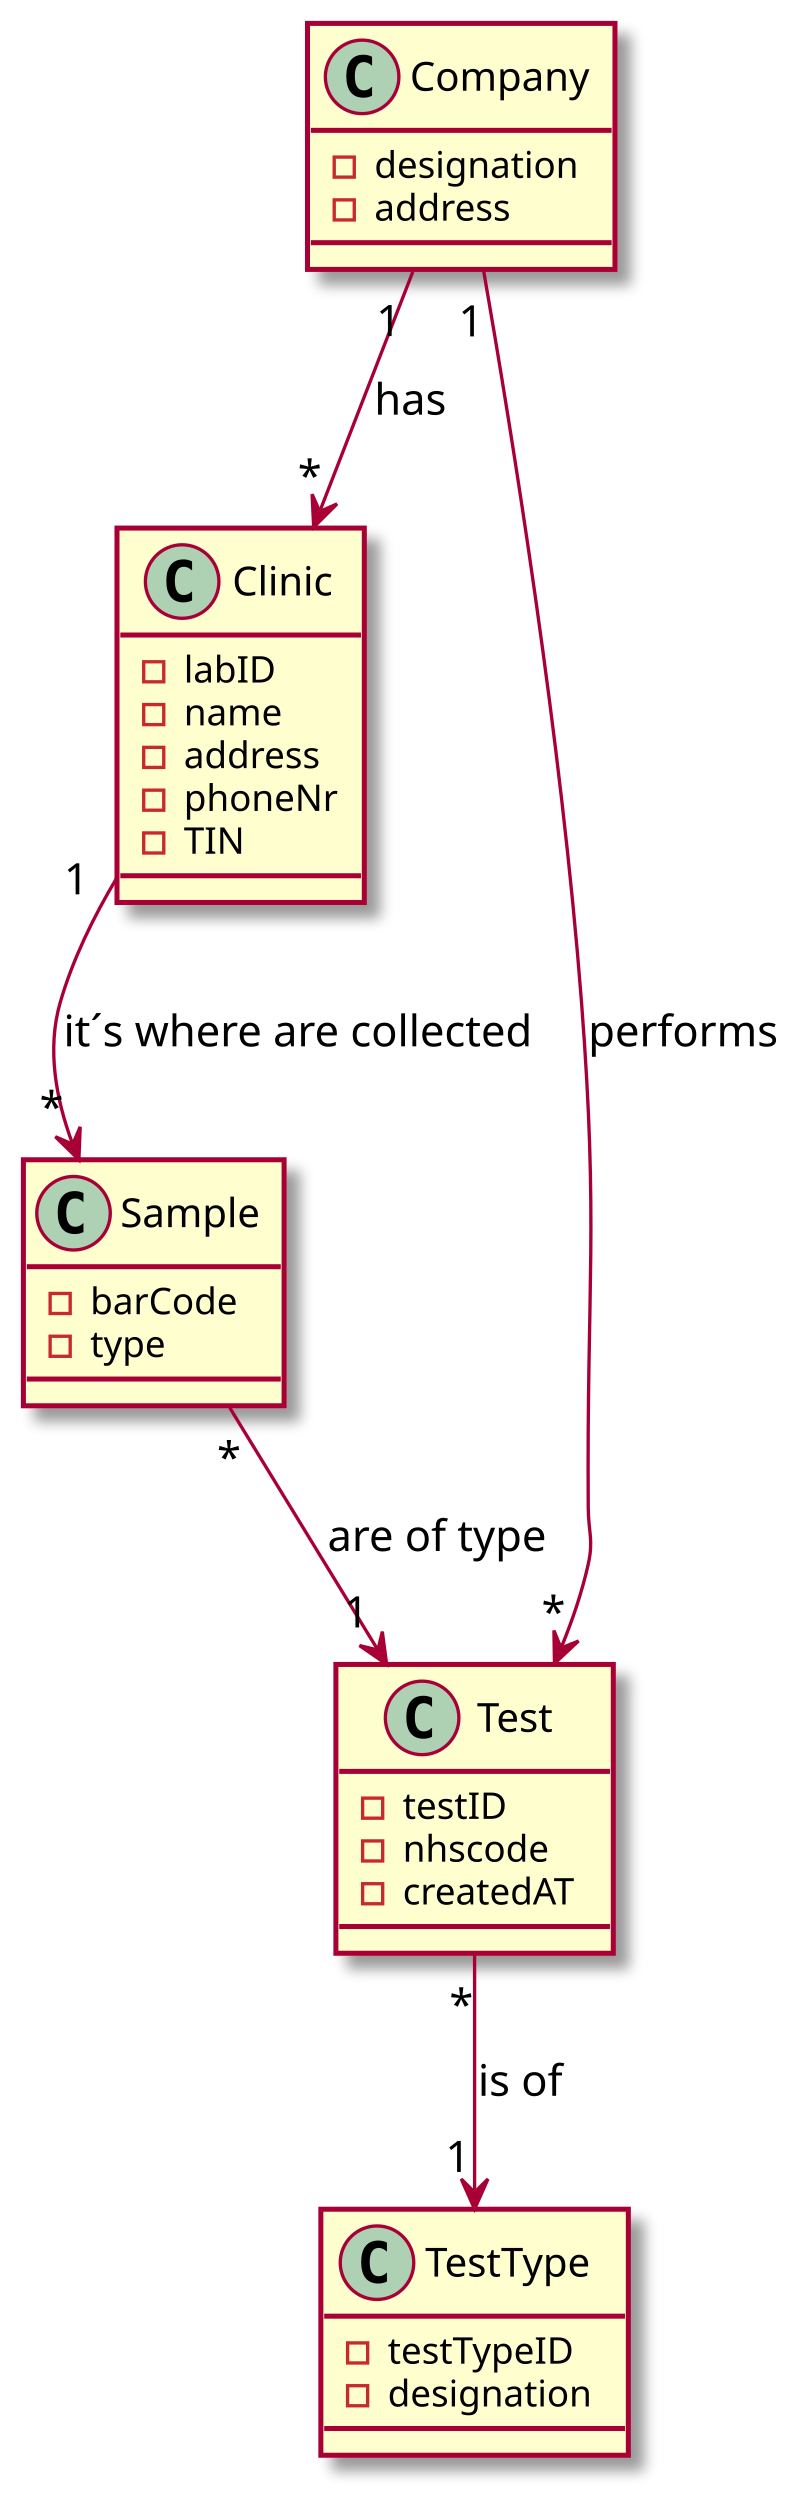
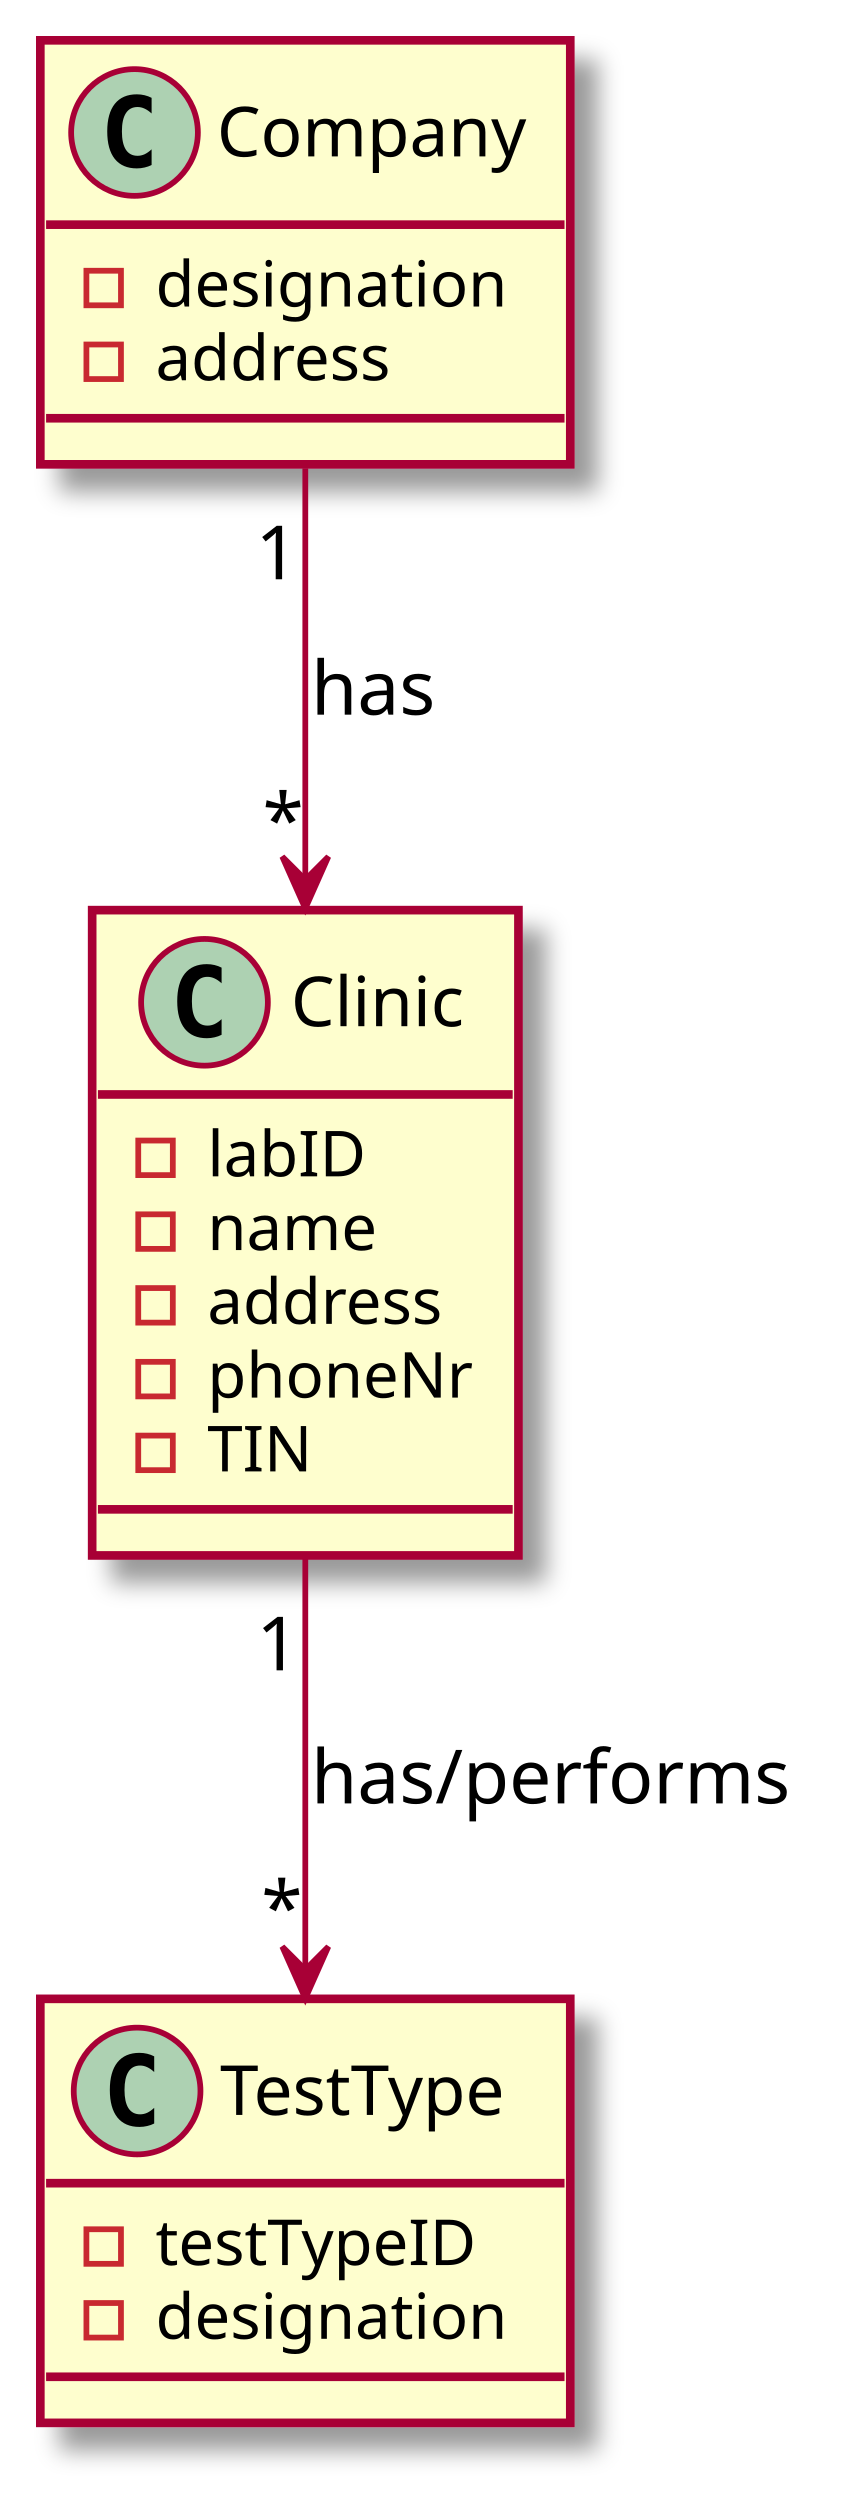
- <svg xmlns="http://www.w3.org/2000/svg" contentScriptType="application/ecmascript" contentStyleType="text/css" height="748px" preserveAspectRatio="none" style="width:242px;height:748px;" version="1.1" viewBox="0 0 242 748" width="242px" zoomAndPan="magnify">
+ <svg xmlns="http://www.w3.org/2000/svg" contentScriptType="application/ecmascript" contentStyleType="text/css" height="434px" preserveAspectRatio="none" style="width:147px;height:434px;" version="1.1" viewBox="0 0 147 434" width="147px" zoomAndPan="magnify">
  <defs>
-     <filter height="300%" id="fe16l8w37n9u" width="300%" x="-1" y="-1">
+     <filter height="300%" id="f1rc6o7l6gxxre" width="300%" x="-1" y="-1">
      <feGaussianBlur result="blurOut" stdDeviation="2.0" />
      <feColorMatrix in="blurOut" result="blurOut2" type="matrix" values="0 0 0 0 0 0 0 0 0 0 0 0 0 0 0 0 0 0 .4 0" />
      <feOffset dx="4.0" dy="4.0" in="blurOut2" result="blurOut3" />
      <feBlend in="SourceGraphic" in2="blurOut3" mode="normal" />
    </filter>
  </defs>
  <g>
-     <rect codeLine="13" fill="#FEFECE" filter="url(#fe16l8w37n9u)" height="73.609" id="Company" style="stroke:#A80036;stroke-width:1.5;" width="92" x="92" y="7" />
-     <ellipse cx="108.35" cy="23" fill="#ADD1B2" rx="11" ry="11" style="stroke:#A80036;stroke-width:1.0;" />
-     <path d="M111.319,28.641 Q110.741,28.938 110.1,29.078 Q109.459,29.234 108.756,29.234 Q106.256,29.234 104.928,27.594 Q103.616,25.938 103.616,22.812 Q103.616,19.688 104.928,18.031 Q106.256,16.375 108.756,16.375 Q109.459,16.375 110.1,16.531 Q110.756,16.688 111.319,16.984 L111.319,19.703 Q110.694,19.125 110.1,18.859 Q109.506,18.578 108.881,18.578 Q107.537,18.578 106.85,19.656 Q106.162,20.719 106.162,22.812 Q106.162,24.906 106.85,25.984 Q107.537,27.047 108.881,27.047 Q109.506,27.047 110.1,26.781 Q110.694,26.5 111.319,25.922 L111.319,28.641 Z " fill="#000000" />
-     <text fill="#000000" font-family="sans-serif" font-size="12" lengthAdjust="spacingAndGlyphs" textLength="57" x="122.65" y="27.154">Company</text>
-     <line style="stroke:#A80036;stroke-width:1.5;" x1="93" x2="183" y1="39" y2="39" />
-     <rect fill="none" height="6" style="stroke:#C82930;stroke-width:1.0;" width="6" x="100" y="47" />
-     <text fill="#000000" font-family="sans-serif" font-size="11" lengthAdjust="spacingAndGlyphs" textLength="66" x="112" y="53.21">designation</text>
-     <rect fill="none" height="6" style="stroke:#C82930;stroke-width:1.0;" width="6" x="100" y="59.805" />
-     <text fill="#000000" font-family="sans-serif" font-size="11" lengthAdjust="spacingAndGlyphs" textLength="47" x="112" y="66.015">address</text>
-     <line style="stroke:#A80036;stroke-width:1.5;" x1="93" x2="183" y1="72.609" y2="72.609" />
-     <rect codeLine="23" fill="#FEFECE" filter="url(#fe16l8w37n9u)" height="112.023" id="Clinic" style="stroke:#A80036;stroke-width:1.5;" width="74" x="35" y="158" />
-     <ellipse cx="54.5" cy="174" fill="#ADD1B2" rx="11" ry="11" style="stroke:#A80036;stroke-width:1.0;" />
-     <path d="M57.469,179.641 Q56.891,179.938 56.25,180.078 Q55.609,180.234 54.906,180.234 Q52.406,180.234 51.078,178.594 Q49.766,176.938 49.766,173.812 Q49.766,170.688 51.078,169.031 Q52.406,167.375 54.906,167.375 Q55.609,167.375 56.25,167.531 Q56.906,167.688 57.469,167.984 L57.469,170.703 Q56.844,170.125 56.25,169.859 Q55.656,169.578 55.031,169.578 Q53.688,169.578 53,170.656 Q52.312,171.719 52.312,173.812 Q52.312,175.906 53,176.984 Q53.688,178.047 55.031,178.047 Q55.656,178.047 56.25,177.781 Q56.844,177.5 57.469,176.922 L57.469,179.641 Z " fill="#000000" />
-     <text fill="#000000" font-family="sans-serif" font-size="12" lengthAdjust="spacingAndGlyphs" textLength="32" x="69.5" y="178.154">Clinic</text>
-     <line style="stroke:#A80036;stroke-width:1.5;" x1="36" x2="108" y1="190" y2="190" />
-     <rect fill="none" height="6" style="stroke:#C82930;stroke-width:1.0;" width="6" x="43" y="198" />
-     <text fill="#000000" font-family="sans-serif" font-size="11" lengthAdjust="spacingAndGlyphs" textLength="28" x="55" y="204.21">labID</text>
-     <rect fill="none" height="6" style="stroke:#C82930;stroke-width:1.0;" width="6" x="43" y="210.805" />
-     <text fill="#000000" font-family="sans-serif" font-size="11" lengthAdjust="spacingAndGlyphs" textLength="32" x="55" y="217.015">name</text>
-     <rect fill="none" height="6" style="stroke:#C82930;stroke-width:1.0;" width="6" x="43" y="223.609" />
-     <text fill="#000000" font-family="sans-serif" font-size="11" lengthAdjust="spacingAndGlyphs" textLength="47" x="55" y="229.82">address</text>
-     <rect fill="none" height="6" style="stroke:#C82930;stroke-width:1.0;" width="6" x="43" y="236.414" />
-     <text fill="#000000" font-family="sans-serif" font-size="11" lengthAdjust="spacingAndGlyphs" textLength="48" x="55" y="242.625">phoneNr</text>
-     <rect fill="none" height="6" style="stroke:#C82930;stroke-width:1.0;" width="6" x="43" y="249.219" />
-     <text fill="#000000" font-family="sans-serif" font-size="11" lengthAdjust="spacingAndGlyphs" textLength="18" x="55" y="255.429">TIN</text>
-     <line style="stroke:#A80036;stroke-width:1.5;" x1="36" x2="108" y1="262.023" y2="262.023" />
-     <rect codeLine="31" fill="#FEFECE" filter="url(#fe16l8w37n9u)" height="73.609" id="Sample" style="stroke:#A80036;stroke-width:1.5;" width="78" x="7" y="347" />
-     <ellipse cx="22" cy="363" fill="#ADD1B2" rx="11" ry="11" style="stroke:#A80036;stroke-width:1.0;" />
-     <path d="M24.969,368.641 Q24.391,368.938 23.75,369.078 Q23.109,369.234 22.406,369.234 Q19.906,369.234 18.578,367.594 Q17.266,365.938 17.266,362.812 Q17.266,359.688 18.578,358.031 Q19.906,356.375 22.406,356.375 Q23.109,356.375 23.75,356.531 Q24.406,356.688 24.969,356.984 L24.969,359.703 Q24.344,359.125 23.75,358.859 Q23.156,358.578 22.531,358.578 Q21.188,358.578 20.5,359.656 Q19.812,360.719 19.812,362.812 Q19.812,364.906 20.5,365.984 Q21.188,367.047 22.531,367.047 Q23.156,367.047 23.75,366.781 Q24.344,366.5 24.969,365.922 L24.969,368.641 Z " fill="#000000" />
-     <text fill="#000000" font-family="sans-serif" font-size="12" lengthAdjust="spacingAndGlyphs" textLength="46" x="36" y="367.154">Sample</text>
-     <line style="stroke:#A80036;stroke-width:1.5;" x1="8" x2="84" y1="379" y2="379" />
+     <rect codeLine="8" fill="#FEFECE" filter="url(#f1rc6o7l6gxxre)" height="73.609" id="Company" style="stroke:#A80036;stroke-width:1.5;" width="92" x="7" y="7" />
+     <ellipse cx="23.35" cy="23" fill="#ADD1B2" rx="11" ry="11" style="stroke:#A80036;stroke-width:1.0;" />
+     <path d="M26.319,28.641 Q25.741,28.938 25.1,29.078 Q24.459,29.234 23.756,29.234 Q21.256,29.234 19.928,27.594 Q18.616,25.938 18.616,22.812 Q18.616,19.688 19.928,18.031 Q21.256,16.375 23.756,16.375 Q24.459,16.375 25.1,16.531 Q25.756,16.688 26.319,16.984 L26.319,19.703 Q25.694,19.125 25.1,18.859 Q24.506,18.578 23.881,18.578 Q22.538,18.578 21.85,19.656 Q21.163,20.719 21.163,22.812 Q21.163,24.906 21.85,25.984 Q22.538,27.047 23.881,27.047 Q24.506,27.047 25.1,26.781 Q25.694,26.5 26.319,25.922 L26.319,28.641 Z " fill="#000000" />
+     <text fill="#000000" font-family="sans-serif" font-size="12" lengthAdjust="spacingAndGlyphs" textLength="57" x="37.65" y="27.154">Company</text>
+     <line style="stroke:#A80036;stroke-width:1.5;" x1="8" x2="98" y1="39" y2="39" />
+     <rect fill="none" height="6" style="stroke:#C82930;stroke-width:1.0;" width="6" x="15" y="47" />
+     <text fill="#000000" font-family="sans-serif" font-size="11" lengthAdjust="spacingAndGlyphs" textLength="66" x="27" y="53.21">designation</text>
+     <rect fill="none" height="6" style="stroke:#C82930;stroke-width:1.0;" width="6" x="15" y="59.805" />
+     <text fill="#000000" font-family="sans-serif" font-size="11" lengthAdjust="spacingAndGlyphs" textLength="47" x="27" y="66.015">address</text>
+     <line style="stroke:#A80036;stroke-width:1.5;" x1="8" x2="98" y1="72.609" y2="72.609" />
+     <rect codeLine="18" fill="#FEFECE" filter="url(#f1rc6o7l6gxxre)" height="112.023" id="Clinic" style="stroke:#A80036;stroke-width:1.5;" width="74" x="16" y="158" />
+     <ellipse cx="35.5" cy="174" fill="#ADD1B2" rx="11" ry="11" style="stroke:#A80036;stroke-width:1.0;" />
+     <path d="M38.469,179.641 Q37.891,179.938 37.25,180.078 Q36.609,180.234 35.906,180.234 Q33.406,180.234 32.078,178.594 Q30.766,176.938 30.766,173.812 Q30.766,170.688 32.078,169.031 Q33.406,167.375 35.906,167.375 Q36.609,167.375 37.25,167.531 Q37.906,167.688 38.469,167.984 L38.469,170.703 Q37.844,170.125 37.25,169.859 Q36.656,169.578 36.031,169.578 Q34.688,169.578 34,170.656 Q33.312,171.719 33.312,173.812 Q33.312,175.906 34,176.984 Q34.688,178.047 36.031,178.047 Q36.656,178.047 37.25,177.781 Q37.844,177.5 38.469,176.922 L38.469,179.641 Z " fill="#000000" />
+     <text fill="#000000" font-family="sans-serif" font-size="12" lengthAdjust="spacingAndGlyphs" textLength="32" x="50.5" y="178.154">Clinic</text>
+     <line style="stroke:#A80036;stroke-width:1.5;" x1="17" x2="89" y1="190" y2="190" />
+     <rect fill="none" height="6" style="stroke:#C82930;stroke-width:1.0;" width="6" x="24" y="198" />
+     <text fill="#000000" font-family="sans-serif" font-size="11" lengthAdjust="spacingAndGlyphs" textLength="28" x="36" y="204.21">labID</text>
+     <rect fill="none" height="6" style="stroke:#C82930;stroke-width:1.0;" width="6" x="24" y="210.805" />
+     <text fill="#000000" font-family="sans-serif" font-size="11" lengthAdjust="spacingAndGlyphs" textLength="32" x="36" y="217.015">name</text>
+     <rect fill="none" height="6" style="stroke:#C82930;stroke-width:1.0;" width="6" x="24" y="223.609" />
+     <text fill="#000000" font-family="sans-serif" font-size="11" lengthAdjust="spacingAndGlyphs" textLength="47" x="36" y="229.82">address</text>
+     <rect fill="none" height="6" style="stroke:#C82930;stroke-width:1.0;" width="6" x="24" y="236.414" />
+     <text fill="#000000" font-family="sans-serif" font-size="11" lengthAdjust="spacingAndGlyphs" textLength="48" x="36" y="242.625">phoneNr</text>
+     <rect fill="none" height="6" style="stroke:#C82930;stroke-width:1.0;" width="6" x="24" y="249.219" />
+     <text fill="#000000" font-family="sans-serif" font-size="11" lengthAdjust="spacingAndGlyphs" textLength="18" x="36" y="255.429">TIN</text>
+     <line style="stroke:#A80036;stroke-width:1.5;" x1="17" x2="89" y1="262.023" y2="262.023" />
+     <rect codeLine="13" fill="#FEFECE" filter="url(#f1rc6o7l6gxxre)" height="73.609" id="TestType" style="stroke:#A80036;stroke-width:1.5;" width="92" x="7" y="347" />
+     <ellipse cx="23.8" cy="363" fill="#ADD1B2" rx="11" ry="11" style="stroke:#A80036;stroke-width:1.0;" />
+     <path d="M26.769,368.641 Q26.191,368.938 25.55,369.078 Q24.909,369.234 24.206,369.234 Q21.706,369.234 20.378,367.594 Q19.066,365.938 19.066,362.812 Q19.066,359.688 20.378,358.031 Q21.706,356.375 24.206,356.375 Q24.909,356.375 25.55,356.531 Q26.206,356.688 26.769,356.984 L26.769,359.703 Q26.144,359.125 25.55,358.859 Q24.956,358.578 24.331,358.578 Q22.988,358.578 22.3,359.656 Q21.613,360.719 21.613,362.812 Q21.613,364.906 22.3,365.984 Q22.988,367.047 24.331,367.047 Q24.956,367.047 25.55,366.781 Q26.144,366.5 26.769,365.922 L26.769,368.641 Z " fill="#000000" />
+     <text fill="#000000" font-family="sans-serif" font-size="12" lengthAdjust="spacingAndGlyphs" textLength="56" x="38.2" y="367.154">TestType</text>
+     <line style="stroke:#A80036;stroke-width:1.5;" x1="8" x2="98" y1="379" y2="379" />
    <rect fill="none" height="6" style="stroke:#C82930;stroke-width:1.0;" width="6" x="15" y="387" />
-     <text fill="#000000" font-family="sans-serif" font-size="11" lengthAdjust="spacingAndGlyphs" textLength="48" x="27" y="393.21">barCode</text>
+     <text fill="#000000" font-family="sans-serif" font-size="11" lengthAdjust="spacingAndGlyphs" textLength="60" x="27" y="393.21">testTypeID</text>
    <rect fill="none" height="6" style="stroke:#C82930;stroke-width:1.0;" width="6" x="15" y="399.805" />
-     <text fill="#000000" font-family="sans-serif" font-size="11" lengthAdjust="spacingAndGlyphs" textLength="24" x="27" y="406.015">type</text>
-     <line style="stroke:#A80036;stroke-width:1.5;" x1="8" x2="84" y1="412.609" y2="412.609" />
-     <rect codeLine="36" fill="#FEFECE" filter="url(#fe16l8w37n9u)" height="86.414" id="Test" style="stroke:#A80036;stroke-width:1.5;" width="83" x="100.5" y="498" />
-     <ellipse cx="126.3" cy="514" fill="#ADD1B2" rx="11" ry="11" style="stroke:#A80036;stroke-width:1.0;" />
-     <path d="M129.269,519.641 Q128.691,519.938 128.05,520.078 Q127.409,520.234 126.706,520.234 Q124.206,520.234 122.878,518.594 Q121.566,516.938 121.566,513.812 Q121.566,510.688 122.878,509.031 Q124.206,507.375 126.706,507.375 Q127.409,507.375 128.05,507.531 Q128.706,507.688 129.269,507.984 L129.269,510.703 Q128.644,510.125 128.05,509.859 Q127.456,509.578 126.831,509.578 Q125.487,509.578 124.8,510.656 Q124.112,511.719 124.112,513.812 Q124.112,515.906 124.8,516.984 Q125.487,518.047 126.831,518.047 Q127.456,518.047 128.05,517.781 Q128.644,517.5 129.269,516.922 L129.269,519.641 Z " fill="#000000" />
-     <text fill="#000000" font-family="sans-serif" font-size="12" lengthAdjust="spacingAndGlyphs" textLength="27" x="142.7" y="518.154">Test</text>
-     <line style="stroke:#A80036;stroke-width:1.5;" x1="101.5" x2="182.5" y1="530" y2="530" />
-     <rect fill="none" height="6" style="stroke:#C82930;stroke-width:1.0;" width="6" x="108.5" y="538" />
-     <text fill="#000000" font-family="sans-serif" font-size="11" lengthAdjust="spacingAndGlyphs" textLength="33" x="120.5" y="544.21">testID</text>
-     <rect fill="none" height="6" style="stroke:#C82930;stroke-width:1.0;" width="6" x="108.5" y="550.805" />
-     <text fill="#000000" font-family="sans-serif" font-size="11" lengthAdjust="spacingAndGlyphs" textLength="48" x="120.5" y="557.015">nhscode</text>
-     <rect fill="none" height="6" style="stroke:#C82930;stroke-width:1.0;" width="6" x="108.5" y="563.609" />
-     <text fill="#000000" font-family="sans-serif" font-size="11" lengthAdjust="spacingAndGlyphs" textLength="57" x="120.5" y="569.82">createdAT</text>
-     <line style="stroke:#A80036;stroke-width:1.5;" x1="101.5" x2="182.5" y1="576.414" y2="576.414" />
-     <rect codeLine="18" fill="#FEFECE" filter="url(#fe16l8w37n9u)" height="73.609" id="TestType" style="stroke:#A80036;stroke-width:1.5;" width="92" x="96" y="661" />
-     <ellipse cx="112.8" cy="677" fill="#ADD1B2" rx="11" ry="11" style="stroke:#A80036;stroke-width:1.0;" />
-     <path d="M115.769,682.641 Q115.191,682.938 114.55,683.078 Q113.909,683.234 113.206,683.234 Q110.706,683.234 109.378,681.594 Q108.066,679.938 108.066,676.812 Q108.066,673.688 109.378,672.031 Q110.706,670.375 113.206,670.375 Q113.909,670.375 114.55,670.531 Q115.206,670.688 115.769,670.984 L115.769,673.703 Q115.144,673.125 114.55,672.859 Q113.956,672.578 113.331,672.578 Q111.987,672.578 111.3,673.656 Q110.612,674.719 110.612,676.812 Q110.612,678.906 111.3,679.984 Q111.987,681.047 113.331,681.047 Q113.956,681.047 114.55,680.781 Q115.144,680.5 115.769,679.922 L115.769,682.641 Z " fill="#000000" />
-     <text fill="#000000" font-family="sans-serif" font-size="12" lengthAdjust="spacingAndGlyphs" textLength="56" x="127.2" y="681.154">TestType</text>
-     <line style="stroke:#A80036;stroke-width:1.5;" x1="97" x2="187" y1="693" y2="693" />
-     <rect fill="none" height="6" style="stroke:#C82930;stroke-width:1.0;" width="6" x="104" y="701" />
-     <text fill="#000000" font-family="sans-serif" font-size="11" lengthAdjust="spacingAndGlyphs" textLength="60" x="116" y="707.21">testTypeID</text>
-     <rect fill="none" height="6" style="stroke:#C82930;stroke-width:1.0;" width="6" x="104" y="713.805" />
-     <text fill="#000000" font-family="sans-serif" font-size="11" lengthAdjust="spacingAndGlyphs" textLength="66" x="116" y="720.015">designation</text>
-     <line style="stroke:#A80036;stroke-width:1.5;" x1="97" x2="187" y1="726.609" y2="726.609" />
-     <path codeLine="5" d="M123.516,81.307 C115.37,102.29 104.997,129.007 95.698,152.959 " fill="none" id="Company-to-Clinic" style="stroke:#A80036;stroke-width:1.0;" />
-     <polygon fill="#A80036" points="93.853,157.711,100.84,150.769,95.663,153.05,93.382,147.873,93.853,157.711" style="stroke:#A80036;stroke-width:1.0;" />
-     <text fill="#000000" font-family="sans-serif" font-size="13" lengthAdjust="spacingAndGlyphs" textLength="23" x="112" y="124.067">has</text>
-     <text fill="#000000" font-family="sans-serif" font-size="13" lengthAdjust="spacingAndGlyphs" textLength="8" x="112.57" y="100.557">1</text>
-     <text fill="#000000" font-family="sans-serif" font-size="13" lengthAdjust="spacingAndGlyphs" textLength="7" x="89.09" y="147.01">*</text>
-     <path codeLine="6" d="M34.95,262.665 C27.973,274.314 21.707,287.124 18,300 C14.023,313.814 16.687,328.745 21.672,342.133 " fill="none" id="Clinic-to-Sample" style="stroke:#A80036;stroke-width:1.0;" />
-     <polygon fill="#A80036" points="23.606,346.991,23.994,337.149,21.757,342.345,16.561,340.108,23.606,346.991" style="stroke:#A80036;stroke-width:1.0;" />
-     <text fill="#000000" font-family="sans-serif" font-size="13" lengthAdjust="spacingAndGlyphs" textLength="150" x="19" y="313.067">it´s where are collected</text>
-     <text fill="#000000" font-family="sans-serif" font-size="13" lengthAdjust="spacingAndGlyphs" textLength="8" x="19.125" y="267.589">1</text>
-     <text fill="#000000" font-family="sans-serif" font-size="13" lengthAdjust="spacingAndGlyphs" textLength="7" x="11.832" y="335.899">*</text>
-     <path codeLine="7" d="M144.729,81.148 C153.38,130.813 167.999,221.686 174,300 C179.128,366.921 175.555,383.885 176,451 C176.05,458.555 177.634,460.623 176,468 C174.173,476.252 171.312,484.677 168.009,492.734 " fill="none" id="Company-to-Test" style="stroke:#A80036;stroke-width:1.0;" />
-     <polygon fill="#A80036" points="165.9,497.698,173.101,490.979,167.855,493.096,165.738,487.851,165.9,497.698" style="stroke:#A80036;stroke-width:1.0;" />
-     <text fill="#000000" font-family="sans-serif" font-size="13" lengthAdjust="spacingAndGlyphs" textLength="58" x="176" y="313.067">performs</text>
-     <text fill="#000000" font-family="sans-serif" font-size="13" lengthAdjust="spacingAndGlyphs" textLength="8" x="137.181" y="100.653">1</text>
-     <text fill="#000000" font-family="sans-serif" font-size="13" lengthAdjust="spacingAndGlyphs" textLength="7" x="162.024" y="486.964">*</text>
-     <path codeLine="8" d="M142,584.317 C142,606.584 142,633.613 142,655.729 " fill="none" id="Test-to-TestType" style="stroke:#A80036;stroke-width:1.0;" />
-     <polygon fill="#A80036" points="142,660.948,146,651.948,142,655.948,138,651.948,142,660.948" style="stroke:#A80036;stroke-width:1.0;" />
-     <text fill="#000000" font-family="sans-serif" font-size="13" lengthAdjust="spacingAndGlyphs" textLength="26" x="143" y="627.067">is of</text>
-     <text fill="#000000" font-family="sans-serif" font-size="13" lengthAdjust="spacingAndGlyphs" textLength="7" x="134.442" y="604.46">*</text>
-     <text fill="#000000" font-family="sans-serif" font-size="13" lengthAdjust="spacingAndGlyphs" textLength="8" x="133.262" y="649.849">1</text>
-     <path codeLine="9" d="M68.751,421.207 C82.009,442.889 98.86,470.448 113.056,493.664 " fill="none" id="Sample-to-Test" style="stroke:#A80036;stroke-width:1.0;" />
-     <polygon fill="#A80036" points="115.674,497.947,114.392,488.182,113.066,493.681,107.567,492.355,115.674,497.947" style="stroke:#A80036;stroke-width:1.0;" />
-     <text fill="#000000" font-family="sans-serif" font-size="13" lengthAdjust="spacingAndGlyphs" textLength="69" x="98" y="464.067">are of type</text>
-     <text fill="#000000" font-family="sans-serif" font-size="13" lengthAdjust="spacingAndGlyphs" textLength="7" x="64.939" y="440.722">*</text>
-     <text fill="#000000" font-family="sans-serif" font-size="13" lengthAdjust="spacingAndGlyphs" textLength="8" x="102.841" y="486.934">1</text>
+     <text fill="#000000" font-family="sans-serif" font-size="11" lengthAdjust="spacingAndGlyphs" textLength="66" x="27" y="406.015">designation</text>
+     <line style="stroke:#A80036;stroke-width:1.5;" x1="8" x2="98" y1="412.609" y2="412.609" />
+     <path codeLine="3" d="M53,81.307 C53,102.203 53,128.785 53,152.66 " fill="none" id="Company-to-Clinic" style="stroke:#A80036;stroke-width:1.0;" />
+     <polygon fill="#A80036" points="53,157.711,57,148.711,53,152.711,49,148.711,53,157.711" style="stroke:#A80036;stroke-width:1.0;" />
+     <text fill="#000000" font-family="sans-serif" font-size="13" lengthAdjust="spacingAndGlyphs" textLength="23" x="54" y="124.067">has</text>
+     <text fill="#000000" font-family="sans-serif" font-size="13" lengthAdjust="spacingAndGlyphs" textLength="8" x="44.362" y="100.557">1</text>
+     <text fill="#000000" font-family="sans-serif" font-size="13" lengthAdjust="spacingAndGlyphs" textLength="7" x="45.573" y="147.01">*</text>
+     <path codeLine="4" d="M53,270.135 C53,293.504 53,320.176 53,341.828 " fill="none" id="Clinic-to-TestType" style="stroke:#A80036;stroke-width:1.0;" />
+     <polygon fill="#A80036" points="53,346.935,57,337.935,53,341.935,49,337.935,53,346.935" style="stroke:#A80036;stroke-width:1.0;" />
+     <text fill="#000000" font-family="sans-serif" font-size="13" lengthAdjust="spacingAndGlyphs" textLength="85" x="54" y="313.067">has/performs</text>
+     <text fill="#000000" font-family="sans-serif" font-size="13" lengthAdjust="spacingAndGlyphs" textLength="8" x="44.513" y="289.965">1</text>
+     <text fill="#000000" font-family="sans-serif" font-size="13" lengthAdjust="spacingAndGlyphs" textLength="7" x="45.355" y="335.833">*</text>
  </g>
</svg>
